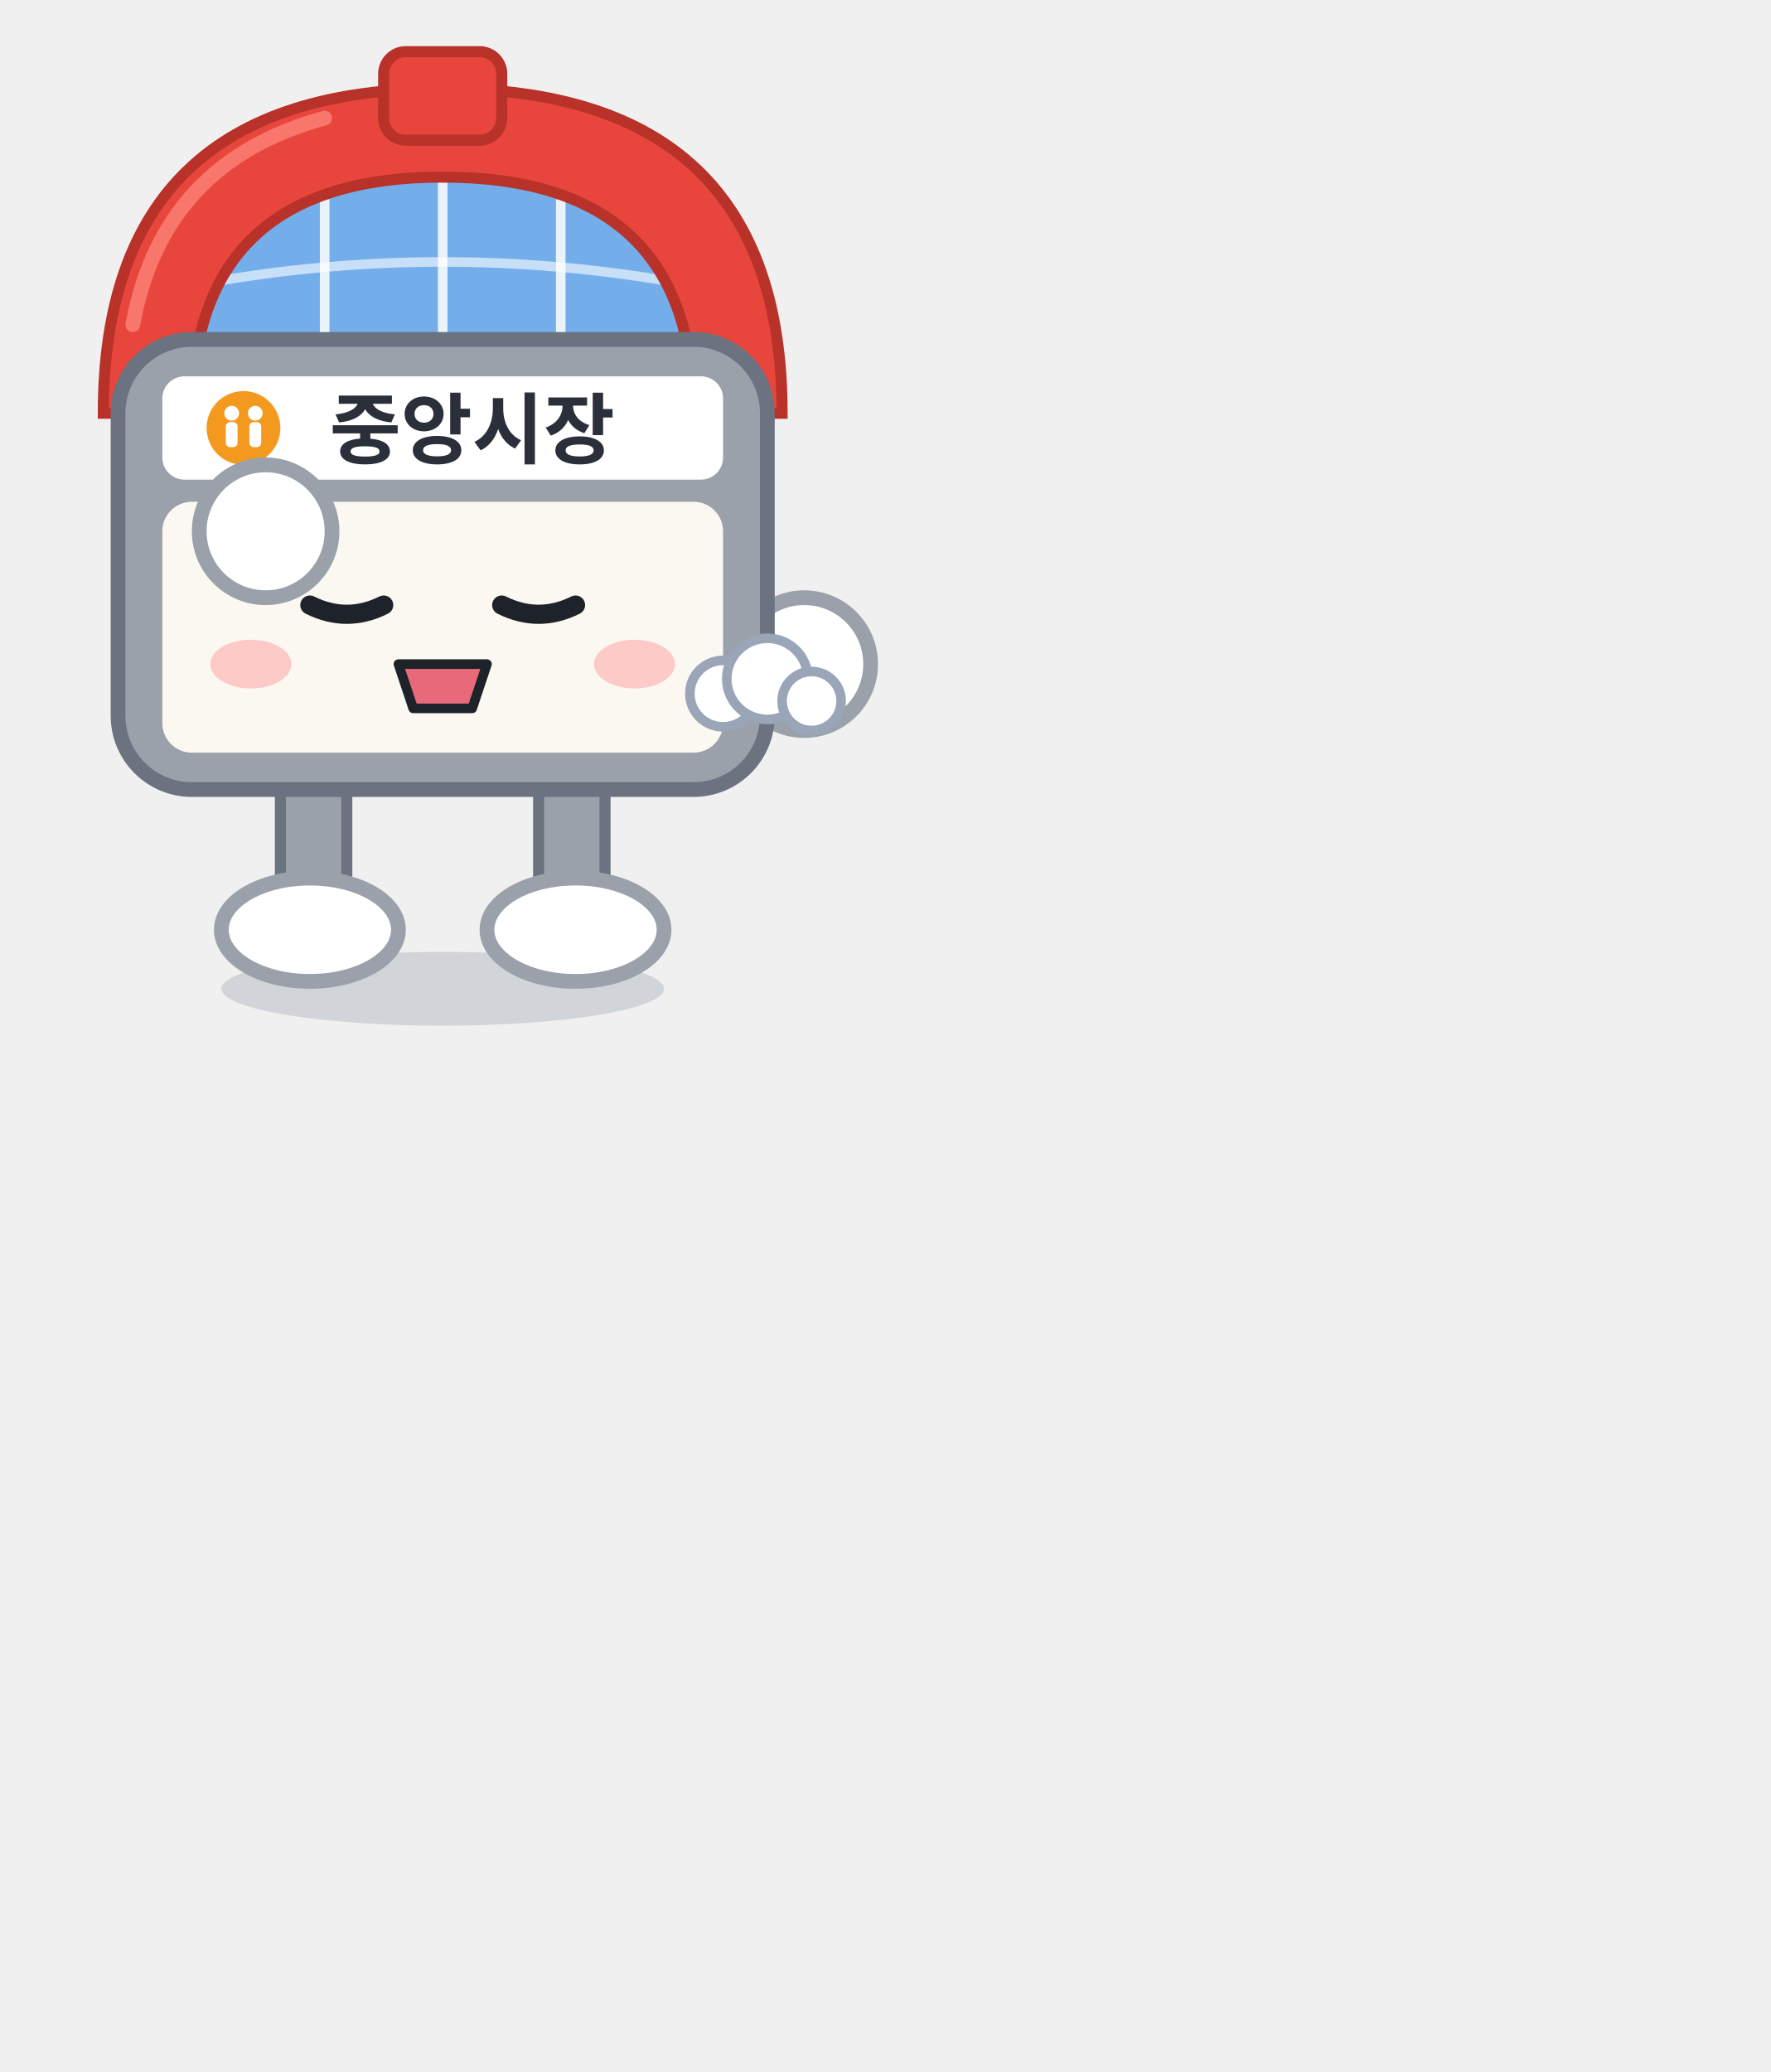
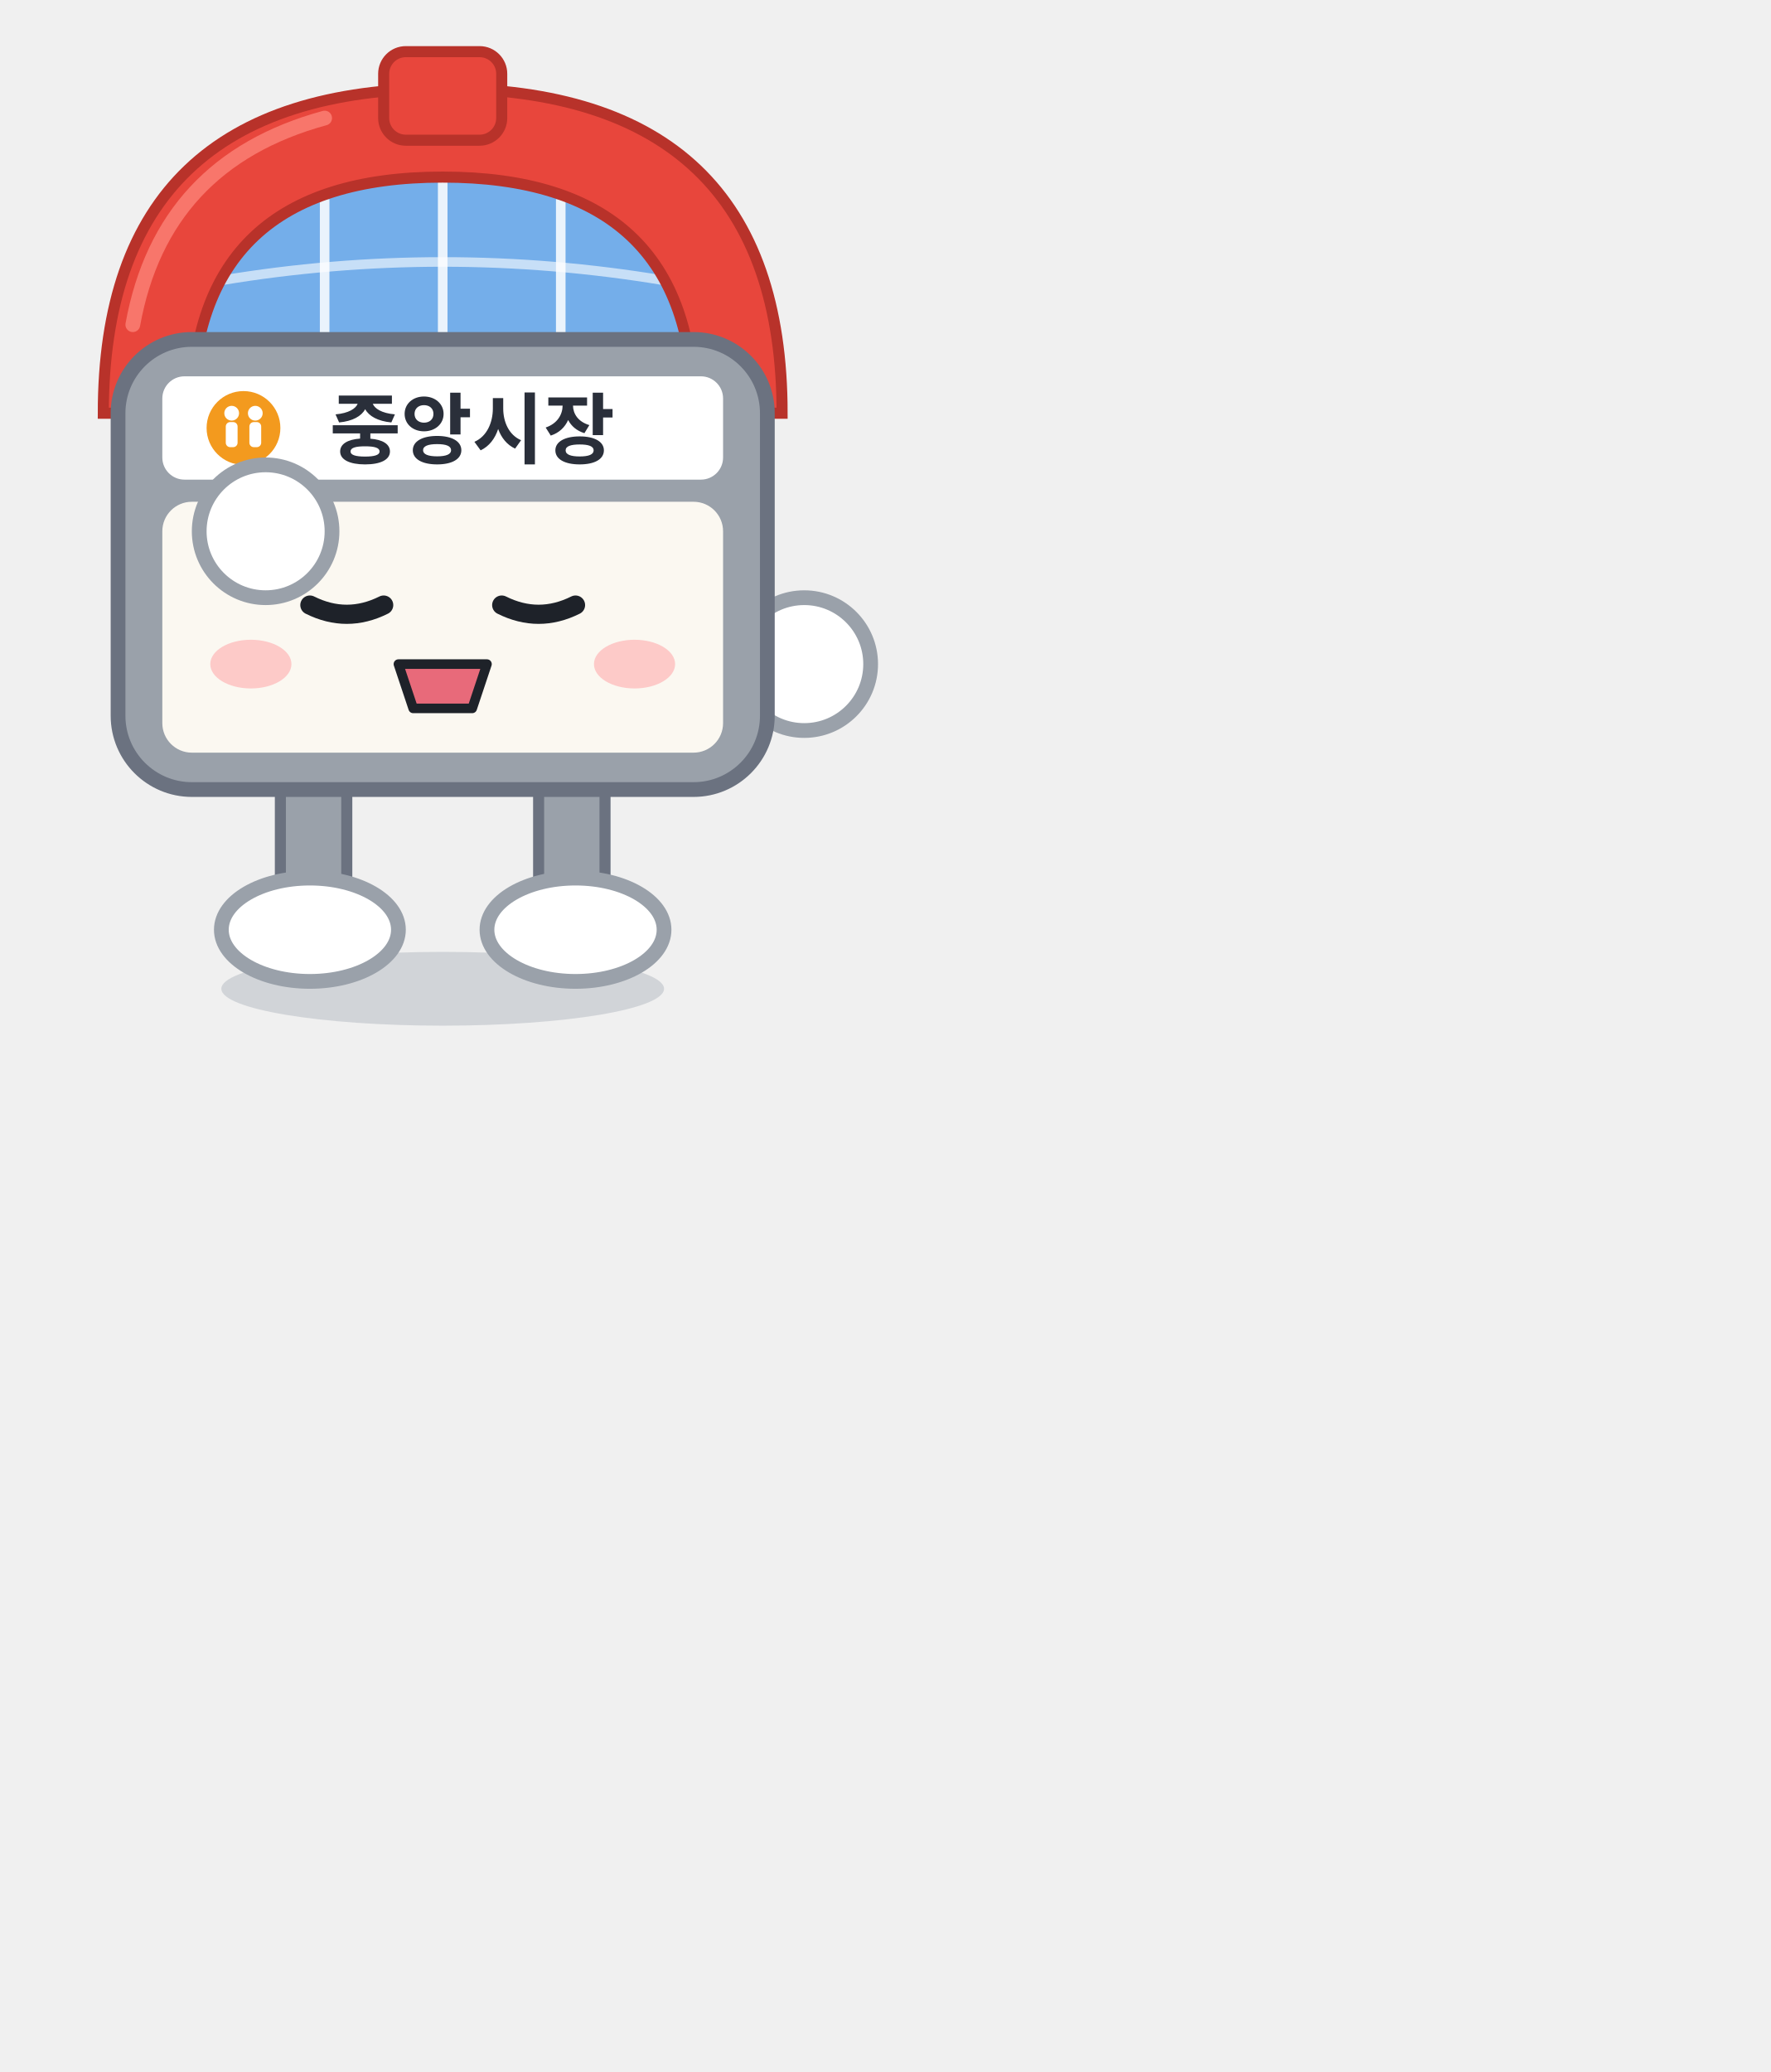
<svg xmlns="http://www.w3.org/2000/svg" width="240" height="280.8" viewbox="0 0 120 140" aria-label="중앙이 sigh">
  <ellipse cx="60" cy="134" rx="30" ry="5" fill="#08233F22" />
  <g>
    <g>
      <rect x="38" y="104" width="9" height="18" rx="2" fill="#9AA1AA" stroke="#6B7280" stroke-width="1.5" />
      <rect x="73" y="104" width="9" height="18" rx="2" fill="#9AA1AA" stroke="#6B7280" stroke-width="1.5" />
      <ellipse cx="42" cy="126" rx="12" ry="7" fill="#FFFFFF" stroke="#9AA1AA" stroke-width="2" />
      <ellipse cx="78" cy="126" rx="12" ry="7" fill="#FFFFFF" stroke="#9AA1AA" stroke-width="2" />
      <path d="M26 52 Q26 24 60 24 Q94 24 94 52 Z" fill="#74AEEA" />
      <line x1="44" y1="27" x2="44" y2="52" stroke="#FFFFFF" stroke-width="1.3" opacity="0.85" />
      <line x1="60" y1="24" x2="60" y2="52" stroke="#FFFFFF" stroke-width="1.3" opacity="0.85" />
      <line x1="76" y1="27" x2="76" y2="52" stroke="#FFFFFF" stroke-width="1.3" opacity="0.85" />
      <path d="M30 38 Q60 33 90 38" stroke="#FFFFFF" stroke-width="1.3" fill="none" opacity="0.6" />
      <path d="M14 56 Q14 12 60 12 Q106 12 106 56 L94 56 Q94 24 60 24 Q26 24 26 56 Z" fill="#E8463C" stroke="#B8322A" stroke-width="1.5" />
      <path d="M18 44 Q22 22 44 16" stroke="#FF8A7F" stroke-width="2" fill="none" stroke-linecap="round" opacity="0.7" />
      <rect x="52" y="7" width="16" height="12" rx="3" fill="#E8463C" stroke="#B8322A" stroke-width="1.5" />
      <circle cx="109" cy="90" r="9" fill="#FFFFFF" stroke="#9AA1AA" stroke-width="2" />
      <rect x="16" y="46" width="88" height="61" rx="10" fill="#9AA1AA" stroke="#6B7280" stroke-width="2" />
      <rect x="22" y="51" width="76" height="14" rx="3" fill="#FFFFFF" />
      <circle cx="33" cy="58" r="5" fill="#F39A1E" />
      <g fill="#FFFFFF" transform="translate(33 58)">
        <circle cx="-1.6" cy="-2" r="1" />
        <circle cx="1.6" cy="-2" r="1" />
        <rect x="-2.4" y="-0.8" width="1.6" height="3.4" rx="0.6" />
        <rect x="0.8" y="-0.8" width="1.6" height="3.4" rx="0.6" />
      </g>
      <text x="64" y="62" text-anchor="middle" font-size="10.5" font-weight="900" fill="#2A2F3A" font-family="'Noto Sans KR', sans-serif">중앙시장</text>
      <rect x="22" y="68" width="76" height="34" rx="4" fill="#FBF8F1" />
    </g>
    <ellipse cx="34" cy="90" rx="5.5" ry="3.3" fill="#FF9BA0" opacity="0.5" />
    <ellipse cx="86" cy="90" rx="5.5" ry="3.3" fill="#FF9BA0" opacity="0.5" />
    <g>
      <path d="M42 82 Q47 84.5 52 82" stroke="#1E2229" stroke-width="2.6" fill="none" stroke-linecap="round" />
    </g>
    <g>
      <path d="M68 82 Q73 84.5 78 82" stroke="#1E2229" stroke-width="2.6" fill="none" stroke-linecap="round" />
    </g>
    <g>
      <path d="M54 90 L66 90 L64 96 L56 96 Z" fill="#E86A7A" stroke="#1E2229" stroke-width="1.3" stroke-linejoin="round" />
    </g>
    <circle cx="36" cy="72" r="9" fill="#FFFFFF" stroke="#9AA1AA" stroke-width="2" />
  </g>
-   <g class="fx">
-     <g transform="translate(98 94)" fill="#FFFFFF" stroke="#9AA6B8" stroke-width="1.3">
-       <circle cx="0" cy="0" r="4.5" />
-       <circle cx="6" cy="-2" r="5.5" />
-       <circle cx="12" cy="1" r="4" />
-     </g>
-   </g>
+   <g class="fx" />
</svg>
